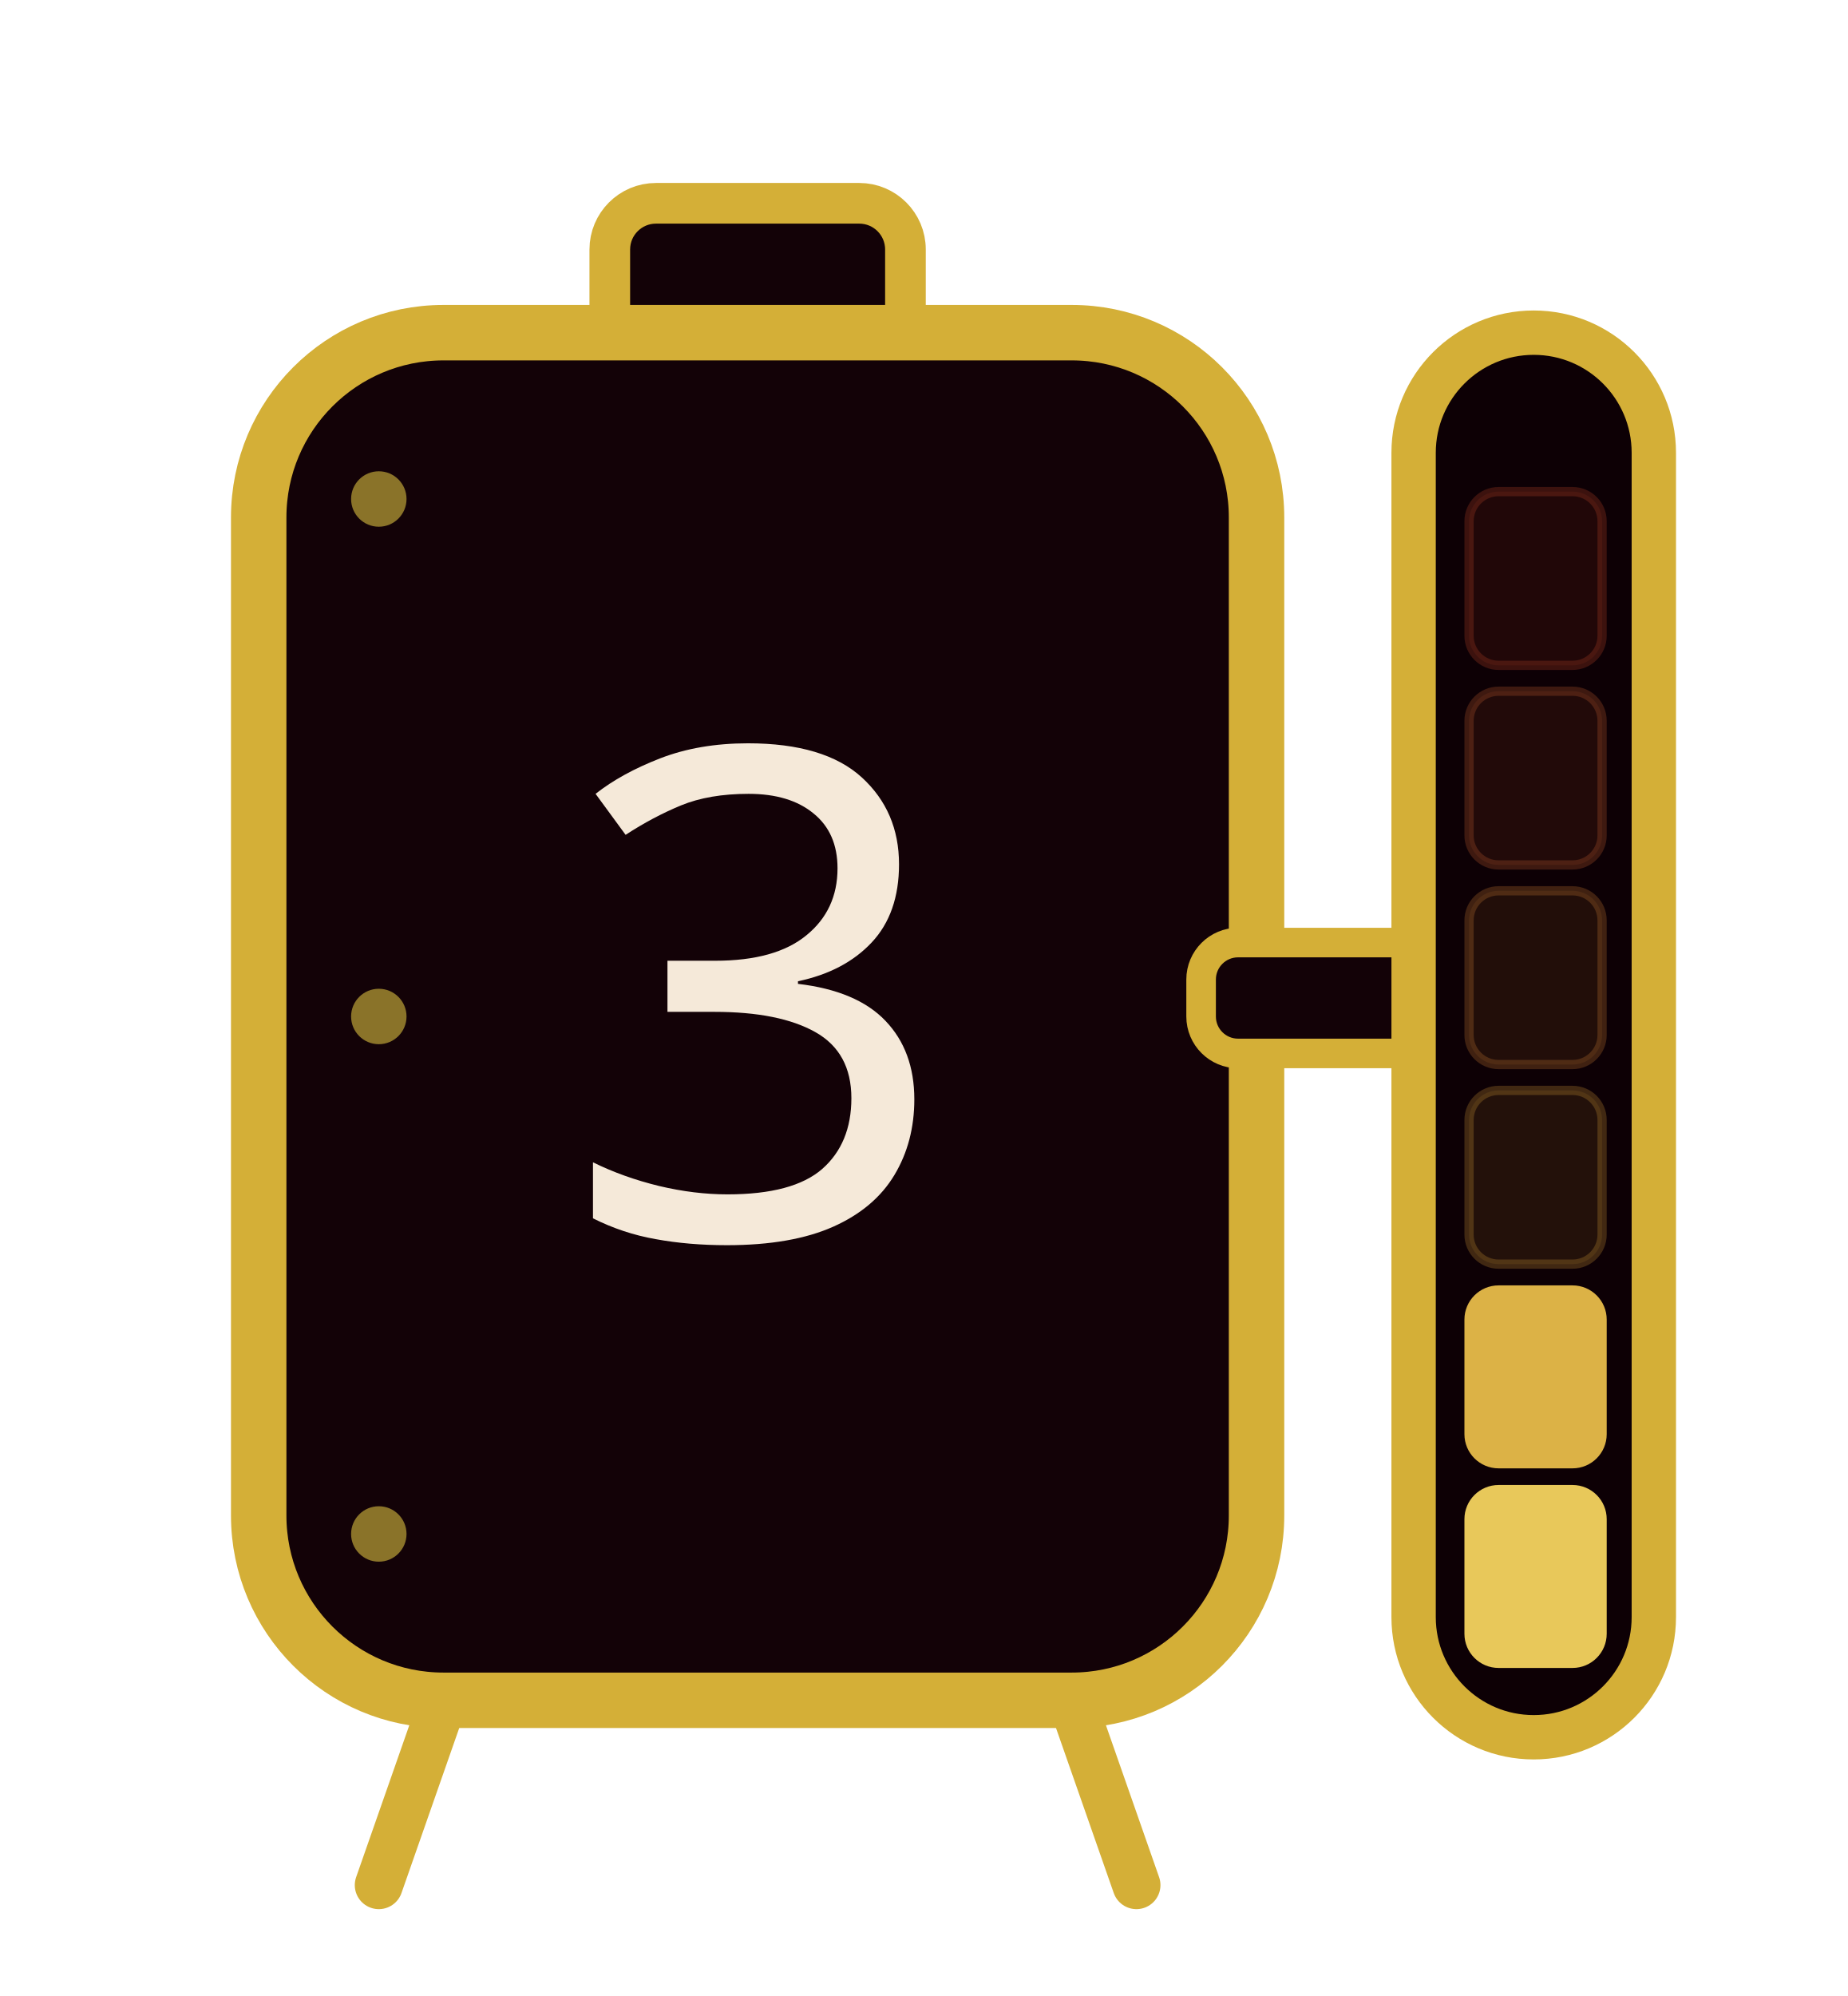
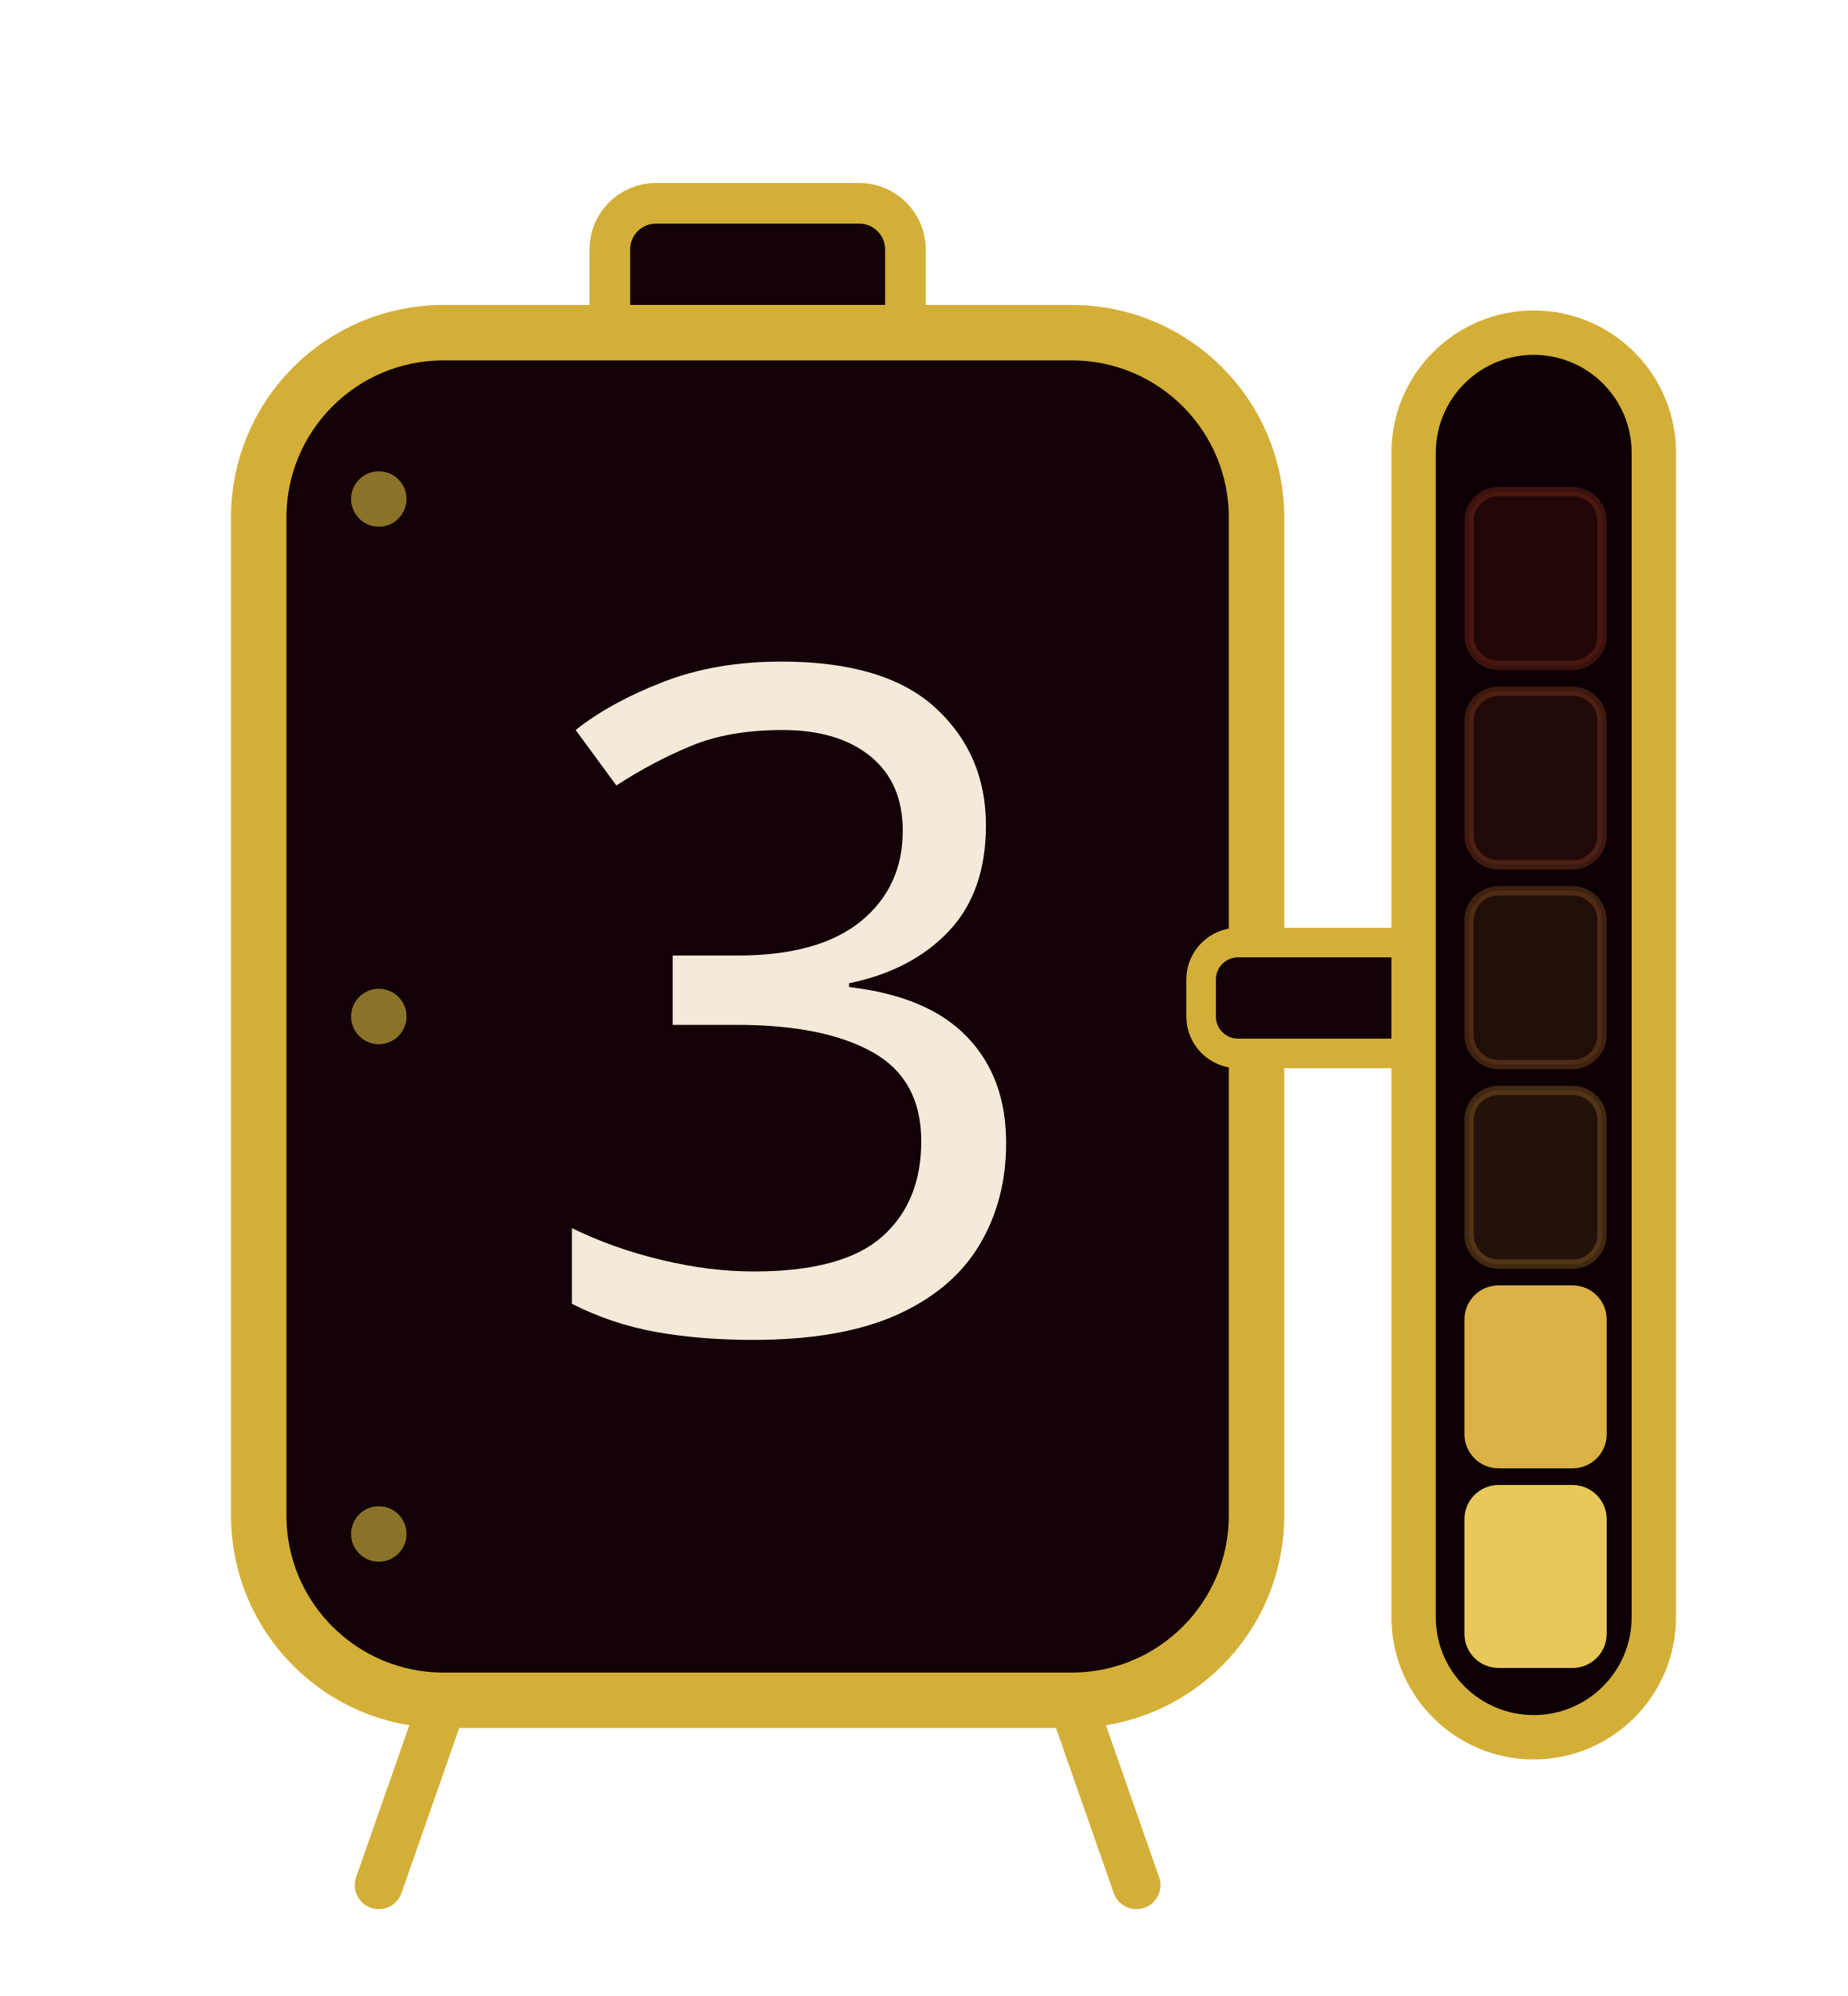
<svg xmlns="http://www.w3.org/2000/svg" viewBox="0 0 100 108" width="200" height="216">
  <defs />
  <rect x="33" y="11" width="16" height="8" rx="2.5" fill="#130207" stroke="#d4af37" stroke-width="2.2" />
  <path d="M24 92 l-3.5 10 M58 92 l3.5 10" stroke="#d4af37" stroke-width="2.6" stroke-linecap="round" />
  <rect x="14" y="18" width="54" height="74" rx="10" fill="#130207" stroke="#d4af37" stroke-width="3" />
  <circle cx="20.5" cy="27" r="1.5" fill="#8a7329" />
  <circle cx="20.5" cy="55" r="1.5" fill="#8a7329" />
  <circle cx="20.5" cy="83" r="1.5" fill="#8a7329" />
-   <text x="41" y="67" text-anchor="middle" font-family="'Bebas Neue', Impact, sans-serif" font-size="37" fill="#f5e9d9">3</text>
+   <text x="43" y="72" text-anchor="middle" font-family="'Bebas Neue', Impact, sans-serif" font-size="50" fill="#f5e9d9">3</text>
  <rect x="65" y="51" width="14" height="6" rx="2" fill="#130207" stroke="#d4af37" stroke-width="1.6" />
  <rect x="76.5" y="18" width="13" height="76" rx="6.5" fill="#0d0005" stroke="#d4af37" stroke-width="2.4" />
  <rect x="79.5" y="80.6" width="7.2" height="9.4" rx="1.6" fill="#e8c85a" fill-opacity="1" stroke="#e8c85a" stroke-opacity="1" stroke-width="0.5" />
  <rect x="79.5" y="69.8" width="7.2" height="9.4" rx="1.6" fill="#dcb246" fill-opacity="1" stroke="#dcb246" stroke-opacity="1" stroke-width="0.5" />
  <rect x="79.5" y="59.0" width="7.2" height="9.4" rx="1.6" fill="#d49a37" fill-opacity="0.11" stroke="#d49a37" stroke-opacity="0.26" stroke-width="0.5" />
  <rect x="79.5" y="48.2" width="7.2" height="9.4" rx="1.6" fill="#cf7f33" fill-opacity="0.11" stroke="#cf7f33" stroke-opacity="0.26" stroke-width="0.5" />
  <rect x="79.5" y="37.4" width="7.2" height="9.4" rx="1.6" fill="#c8632e" fill-opacity="0.11" stroke="#c8632e" stroke-opacity="0.26" stroke-width="0.5" />
  <rect x="79.5" y="26.6" width="7.2" height="9.4" rx="1.6" fill="#c0472a" fill-opacity="0.11" stroke="#c0472a" stroke-opacity="0.26" stroke-width="0.5" />
</svg>
